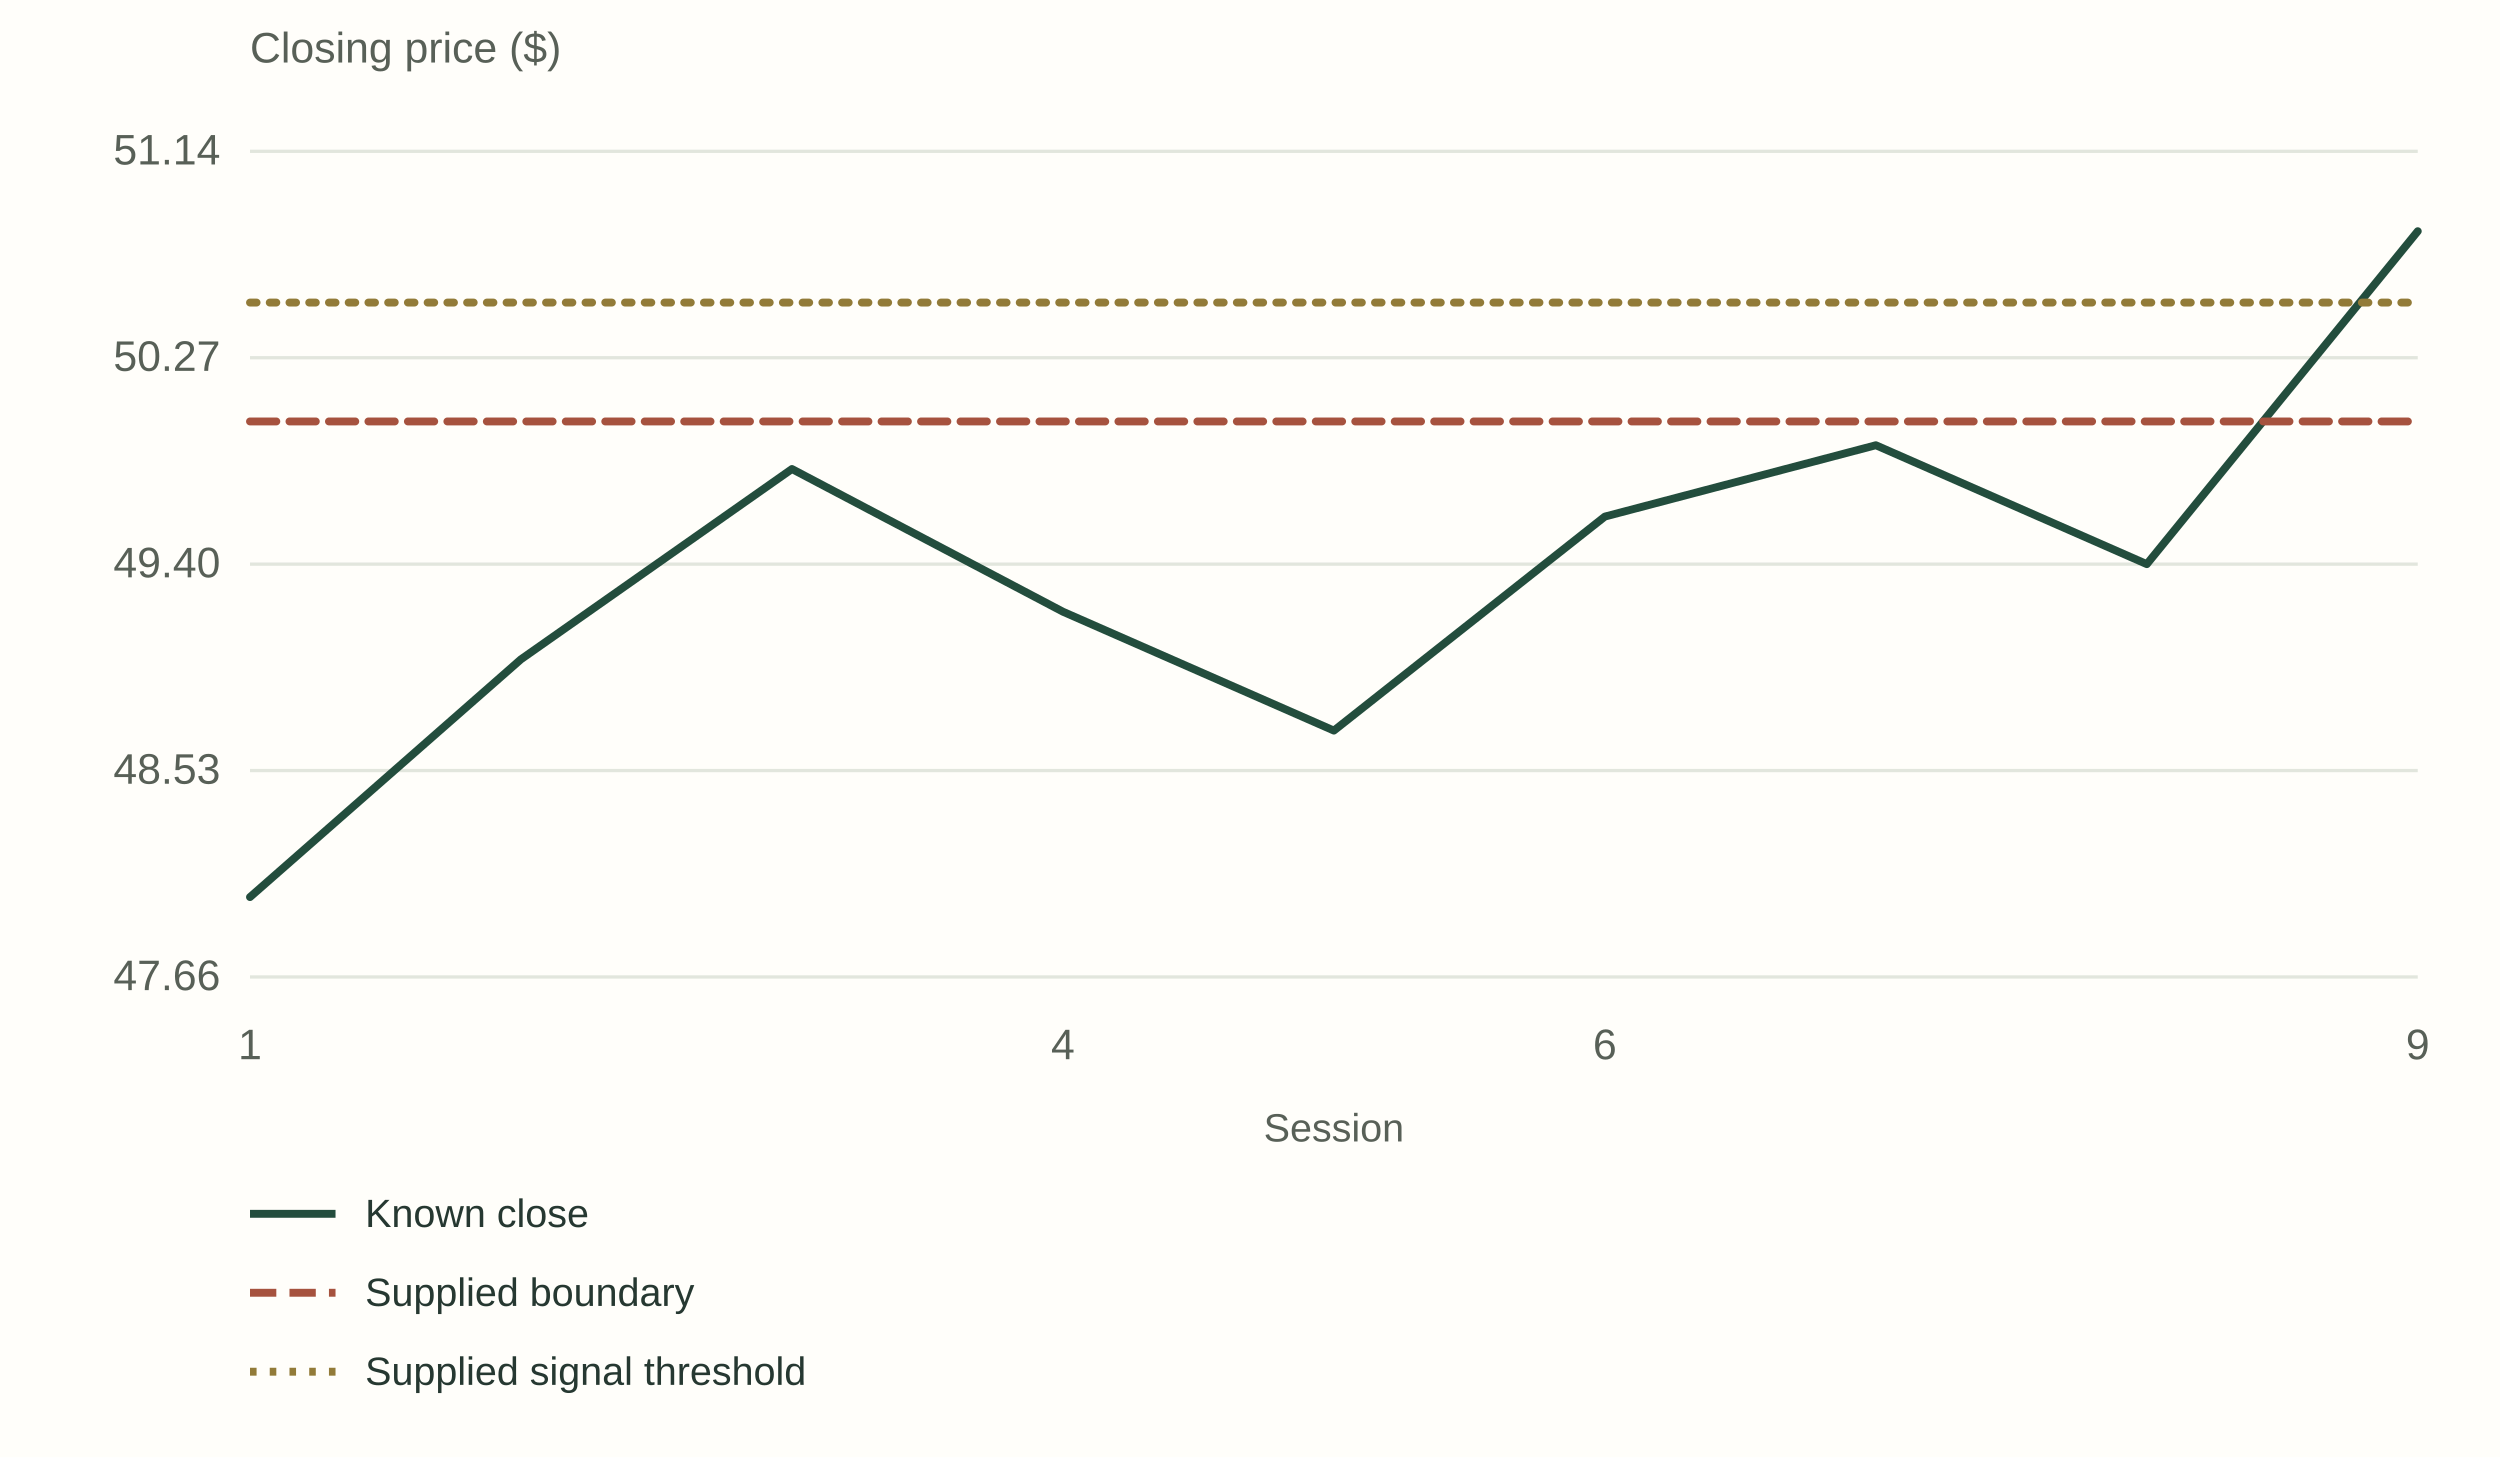
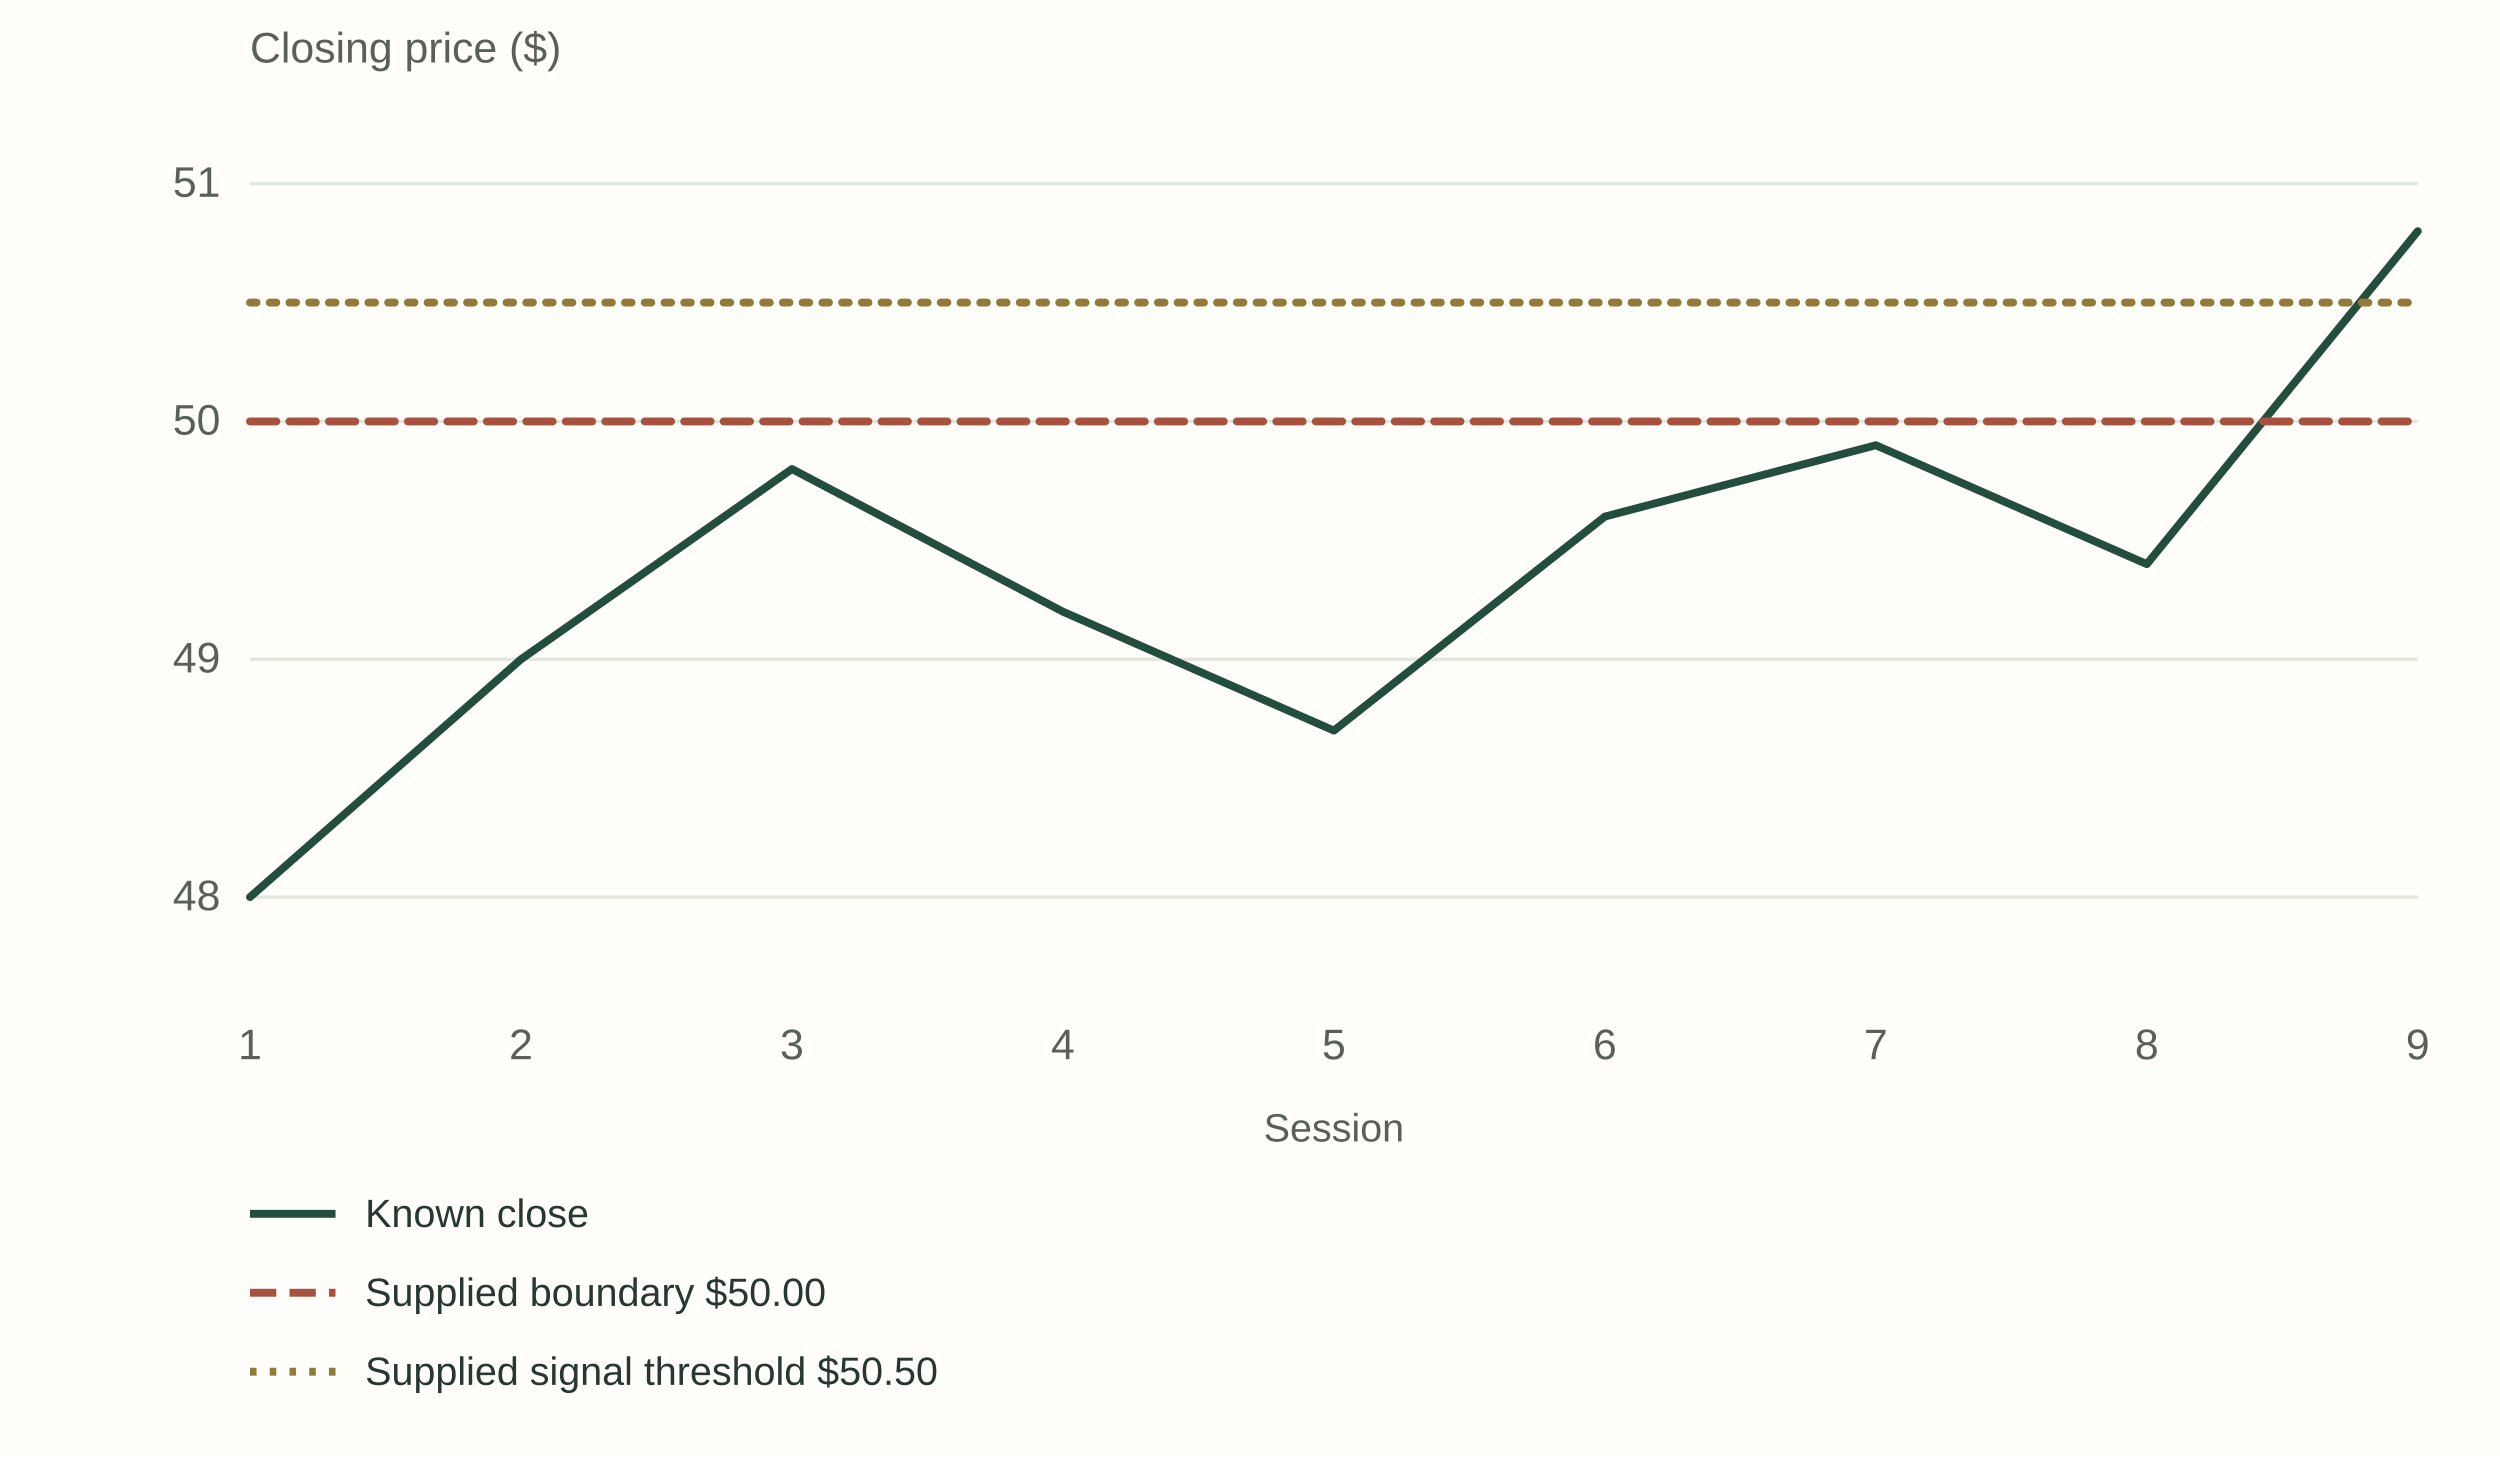
<svg xmlns="http://www.w3.org/2000/svg" viewBox="0 0 760 443" role="img" aria-label="Harbor observations available at the session-9 close">
  <style>.af-text{font-family:Arial,sans-serif;fill:#263831}</style>
  <rect width="760" height="443" fill="#fffefa" />
  <text class="af-text" x="76" y="19" text-anchor="start" style="font-size:13px;font-weight:400;fill:#586057;">Closing price ($)</text>
-   <line x1="76" y1="297" x2="735" y2="297" stroke="#e2e6dd" />
-   <text class="af-text" x="67" y="301" text-anchor="end" style="font-size:13px;font-weight:400;fill:#586057;">47.66</text>
-   <line x1="76" y1="234.25" x2="735" y2="234.25" stroke="#e2e6dd" />
-   <text class="af-text" x="67" y="238.25" text-anchor="end" style="font-size:13px;font-weight:400;fill:#586057;">48.53</text>
-   <line x1="76" y1="171.5" x2="735" y2="171.5" stroke="#e2e6dd" />
-   <text class="af-text" x="67" y="175.5" text-anchor="end" style="font-size:13px;font-weight:400;fill:#586057;">49.40</text>
-   <line x1="76" y1="108.75" x2="735" y2="108.75" stroke="#e2e6dd" />
-   <text class="af-text" x="67" y="112.75" text-anchor="end" style="font-size:13px;font-weight:400;fill:#586057;">50.27</text>
-   <line x1="76" y1="46" x2="735" y2="46" stroke="#e2e6dd" />
-   <text class="af-text" x="67" y="50" text-anchor="end" style="font-size:13px;font-weight:400;fill:#586057;">51.14</text>
+   <line x1="76" y1="272.71" x2="735" y2="272.71" stroke="#e2e6dd" />
+   <text class="af-text" x="67" y="276.71" text-anchor="end" style="font-size:13px;font-weight:400;fill:#586057;">48</text>
+   <line x1="76" y1="200.417" x2="735" y2="200.417" stroke="#e2e6dd" />
+   <text class="af-text" x="67" y="204.417" text-anchor="end" style="font-size:13px;font-weight:400;fill:#586057;">49</text>
+   <line x1="76" y1="128.124" x2="735" y2="128.124" stroke="#e2e6dd" />
+   <text class="af-text" x="67" y="132.124" text-anchor="end" style="font-size:13px;font-weight:400;fill:#586057;">50</text>
+   <line x1="76" y1="55.832" x2="735" y2="55.832" stroke="#e2e6dd" />
+   <text class="af-text" x="67" y="59.832" text-anchor="end" style="font-size:13px;font-weight:400;fill:#586057;">51</text>
  <text class="af-text" x="76" y="322" text-anchor="middle" style="font-size:13px;font-weight:400;fill:#586057;">1</text>
+   <text class="af-text" x="158.375" y="322" text-anchor="middle" style="font-size:13px;font-weight:400;fill:#586057;">2</text>
+   <text class="af-text" x="240.75" y="322" text-anchor="middle" style="font-size:13px;font-weight:400;fill:#586057;">3</text>
  <text class="af-text" x="323.125" y="322" text-anchor="middle" style="font-size:13px;font-weight:400;fill:#586057;">4</text>
+   <text class="af-text" x="405.5" y="322" text-anchor="middle" style="font-size:13px;font-weight:400;fill:#586057;">5</text>
  <text class="af-text" x="487.875" y="322" text-anchor="middle" style="font-size:13px;font-weight:400;fill:#586057;">6</text>
+   <text class="af-text" x="570.25" y="322" text-anchor="middle" style="font-size:13px;font-weight:400;fill:#586057;">7</text>
+   <text class="af-text" x="652.625" y="322" text-anchor="middle" style="font-size:13px;font-weight:400;fill:#586057;">8</text>
  <text class="af-text" x="735" y="322" text-anchor="middle" style="font-size:13px;font-weight:400;fill:#586057;">9</text>
  <text class="af-text" x="405.5" y="347" text-anchor="middle" style="font-size:12px;font-weight:400;fill:#586057;">Session</text>
  <path data-series="0" d="M76.00,272.71 L158.38,200.42 L240.75,142.58 L323.13,185.96 L405.50,222.10 L487.88,157.04 L570.25,135.35 L652.63,171.50 L735.00,70.29 " fill="none" stroke="#234d3d" stroke-width="2.4" stroke-linecap="round" stroke-linejoin="round" />
  <path data-series="1" d="M76.00,128.12 L158.38,128.12 L240.75,128.12 L323.13,128.12 L405.50,128.12 L487.88,128.12 L570.25,128.12 L652.63,128.12 L735.00,128.12 " fill="none" stroke="#a6523e" stroke-width="2.4" stroke-linecap="round" stroke-linejoin="round" stroke-dasharray="8 4" />
  <path data-series="2" d="M76.00,91.98 L158.38,91.98 L240.75,91.98 L323.13,91.98 L405.50,91.98 L487.88,91.98 L570.25,91.98 L652.63,91.98 L735.00,91.98 " fill="none" stroke="#927b38" stroke-width="2.4" stroke-linecap="round" stroke-linejoin="round" stroke-dasharray="2 4" />
  <line x1="76" x2="102" y1="369" y2="369" stroke="#234d3d" stroke-width="2.4" />
  <text class="af-text" x="111" y="373" text-anchor="start" style="font-size:12px;font-weight:400;fill:#263831;">Known close</text>
  <line x1="76" x2="102" y1="393" y2="393" stroke="#a6523e" stroke-width="2.4" stroke-dasharray="8 4" />
-   <text class="af-text" x="111" y="397" text-anchor="start" style="font-size:12px;font-weight:400;fill:#263831;">Supplied boundary</text>
+   <text class="af-text" x="111" y="397" text-anchor="start" style="font-size:12px;font-weight:400;fill:#263831;">Supplied boundary $50.00</text>
  <line x1="76" x2="102" y1="417" y2="417" stroke="#927b38" stroke-width="2.4" stroke-dasharray="2 4" />
-   <text class="af-text" x="111" y="421" text-anchor="start" style="font-size:12px;font-weight:400;fill:#263831;">Supplied signal threshold</text>
+   <text class="af-text" x="111" y="421" text-anchor="start" style="font-size:12px;font-weight:400;fill:#263831;">Supplied signal threshold $50.50</text>
</svg>
